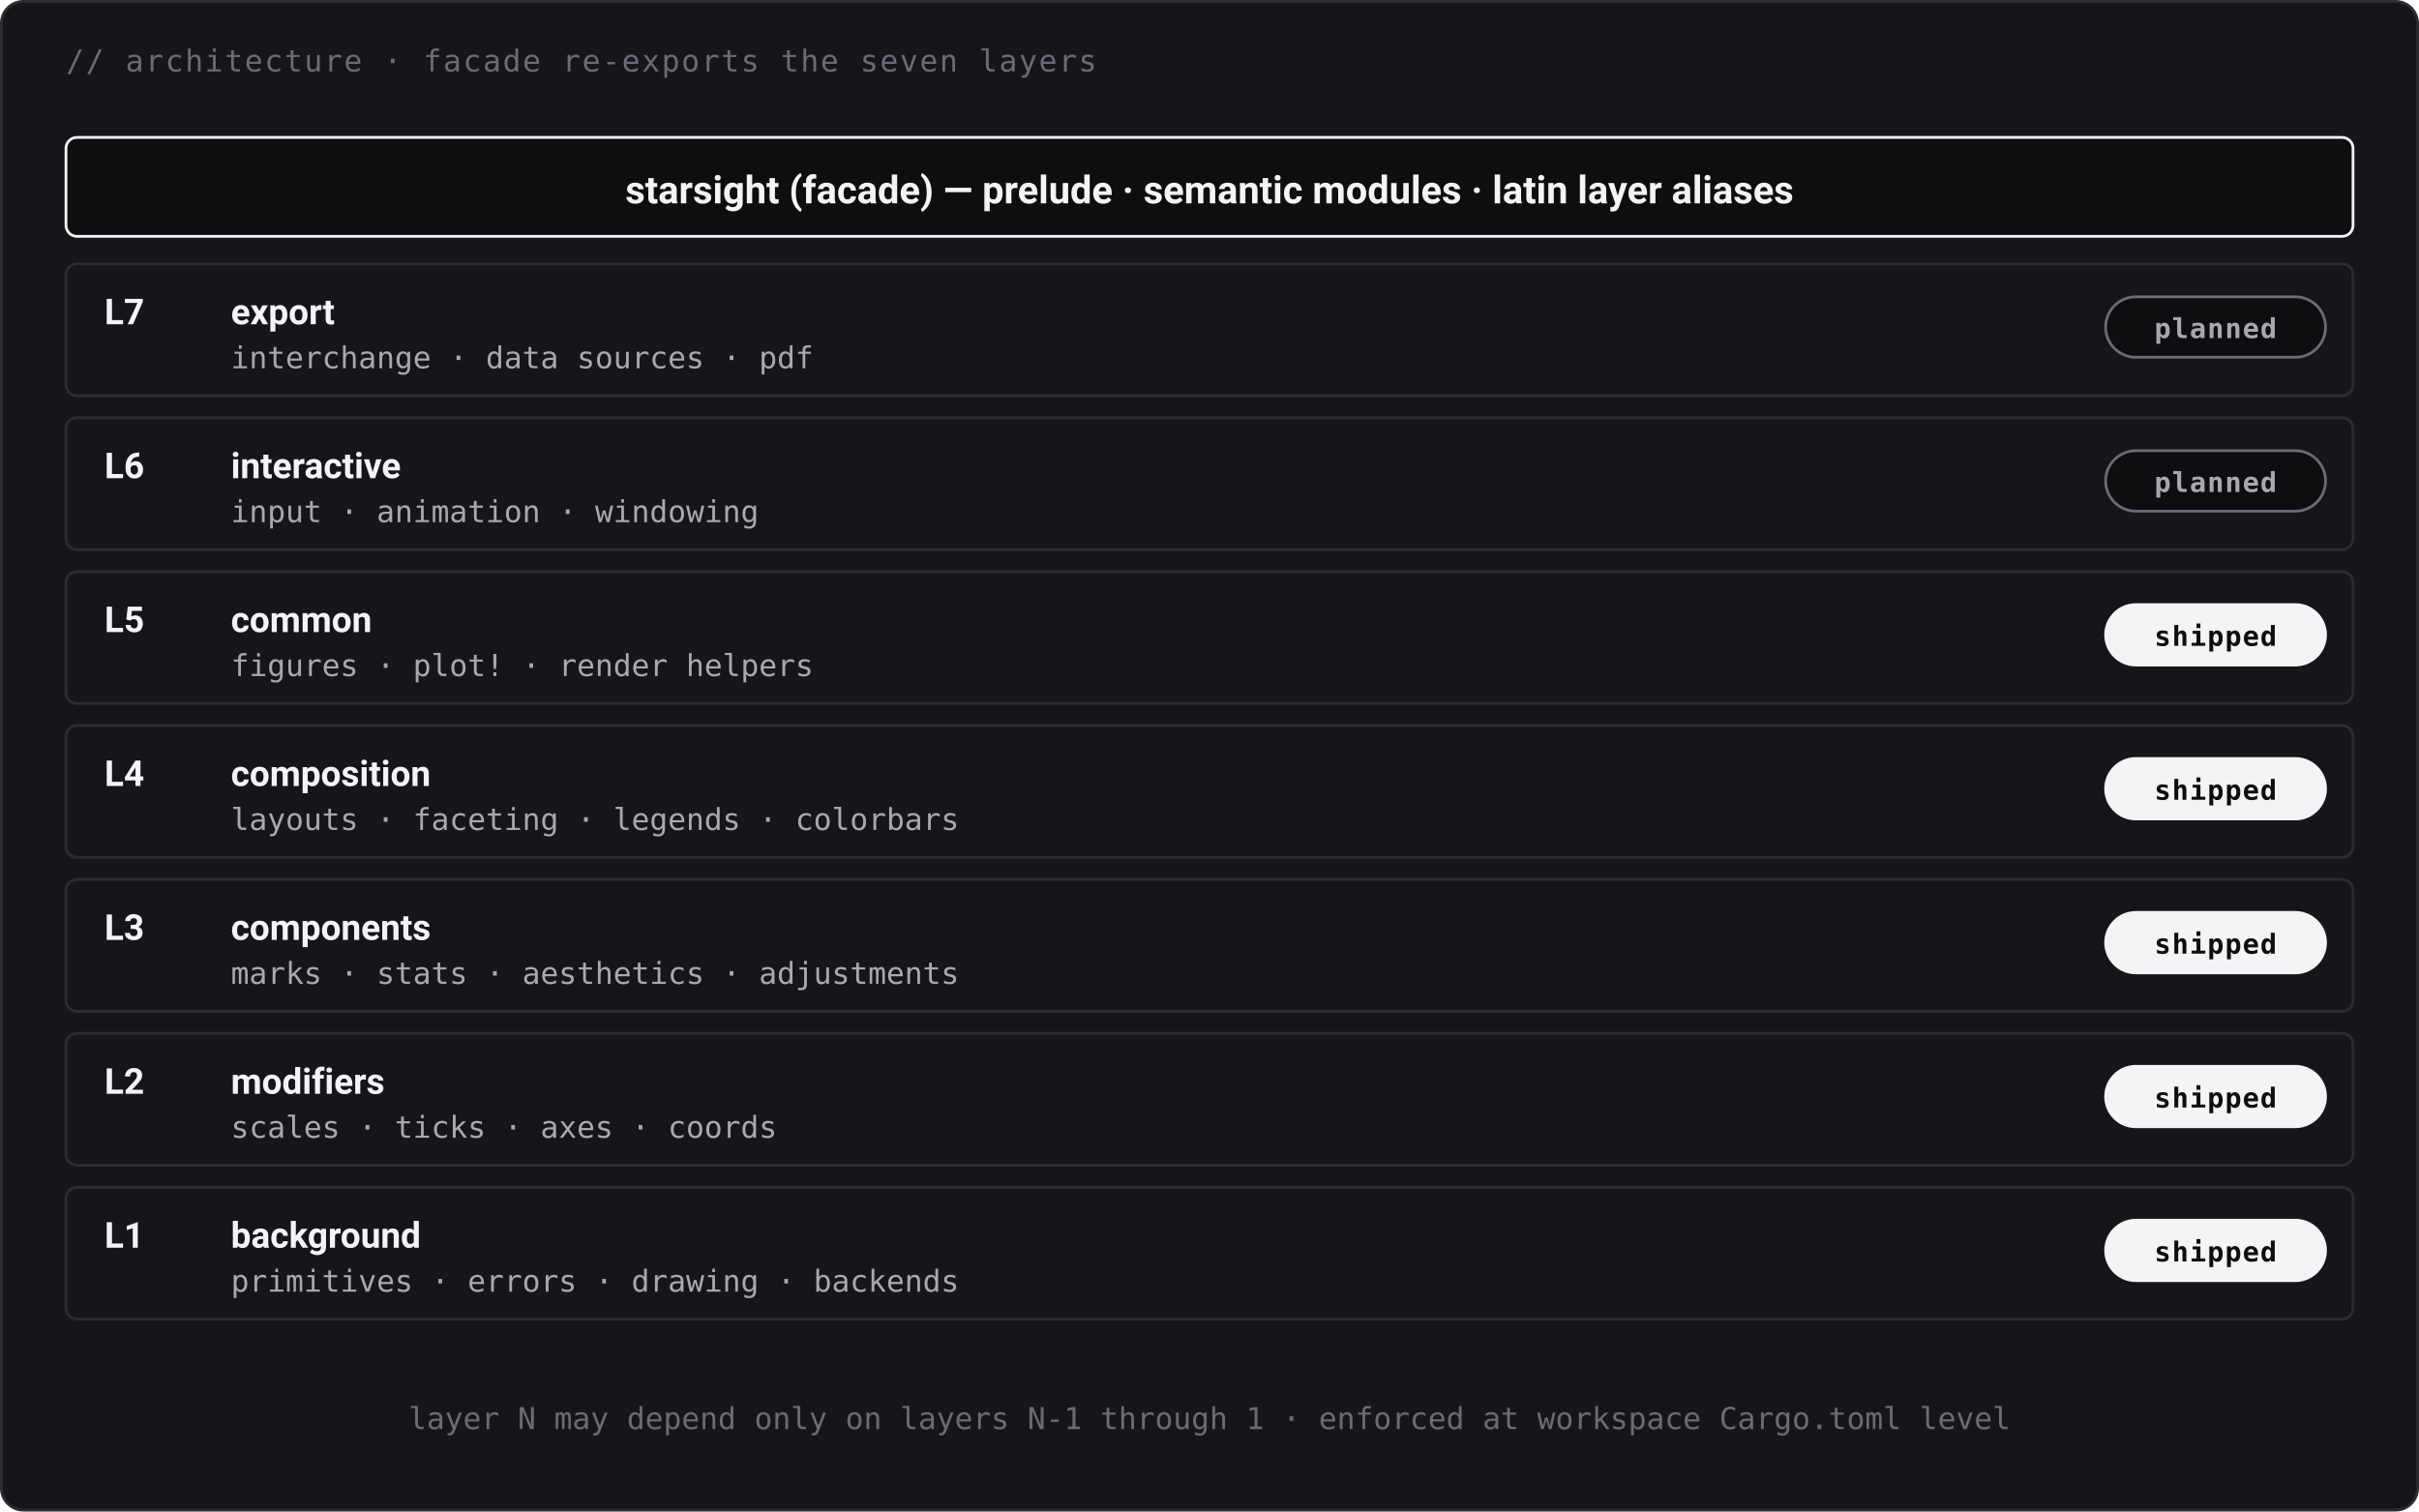
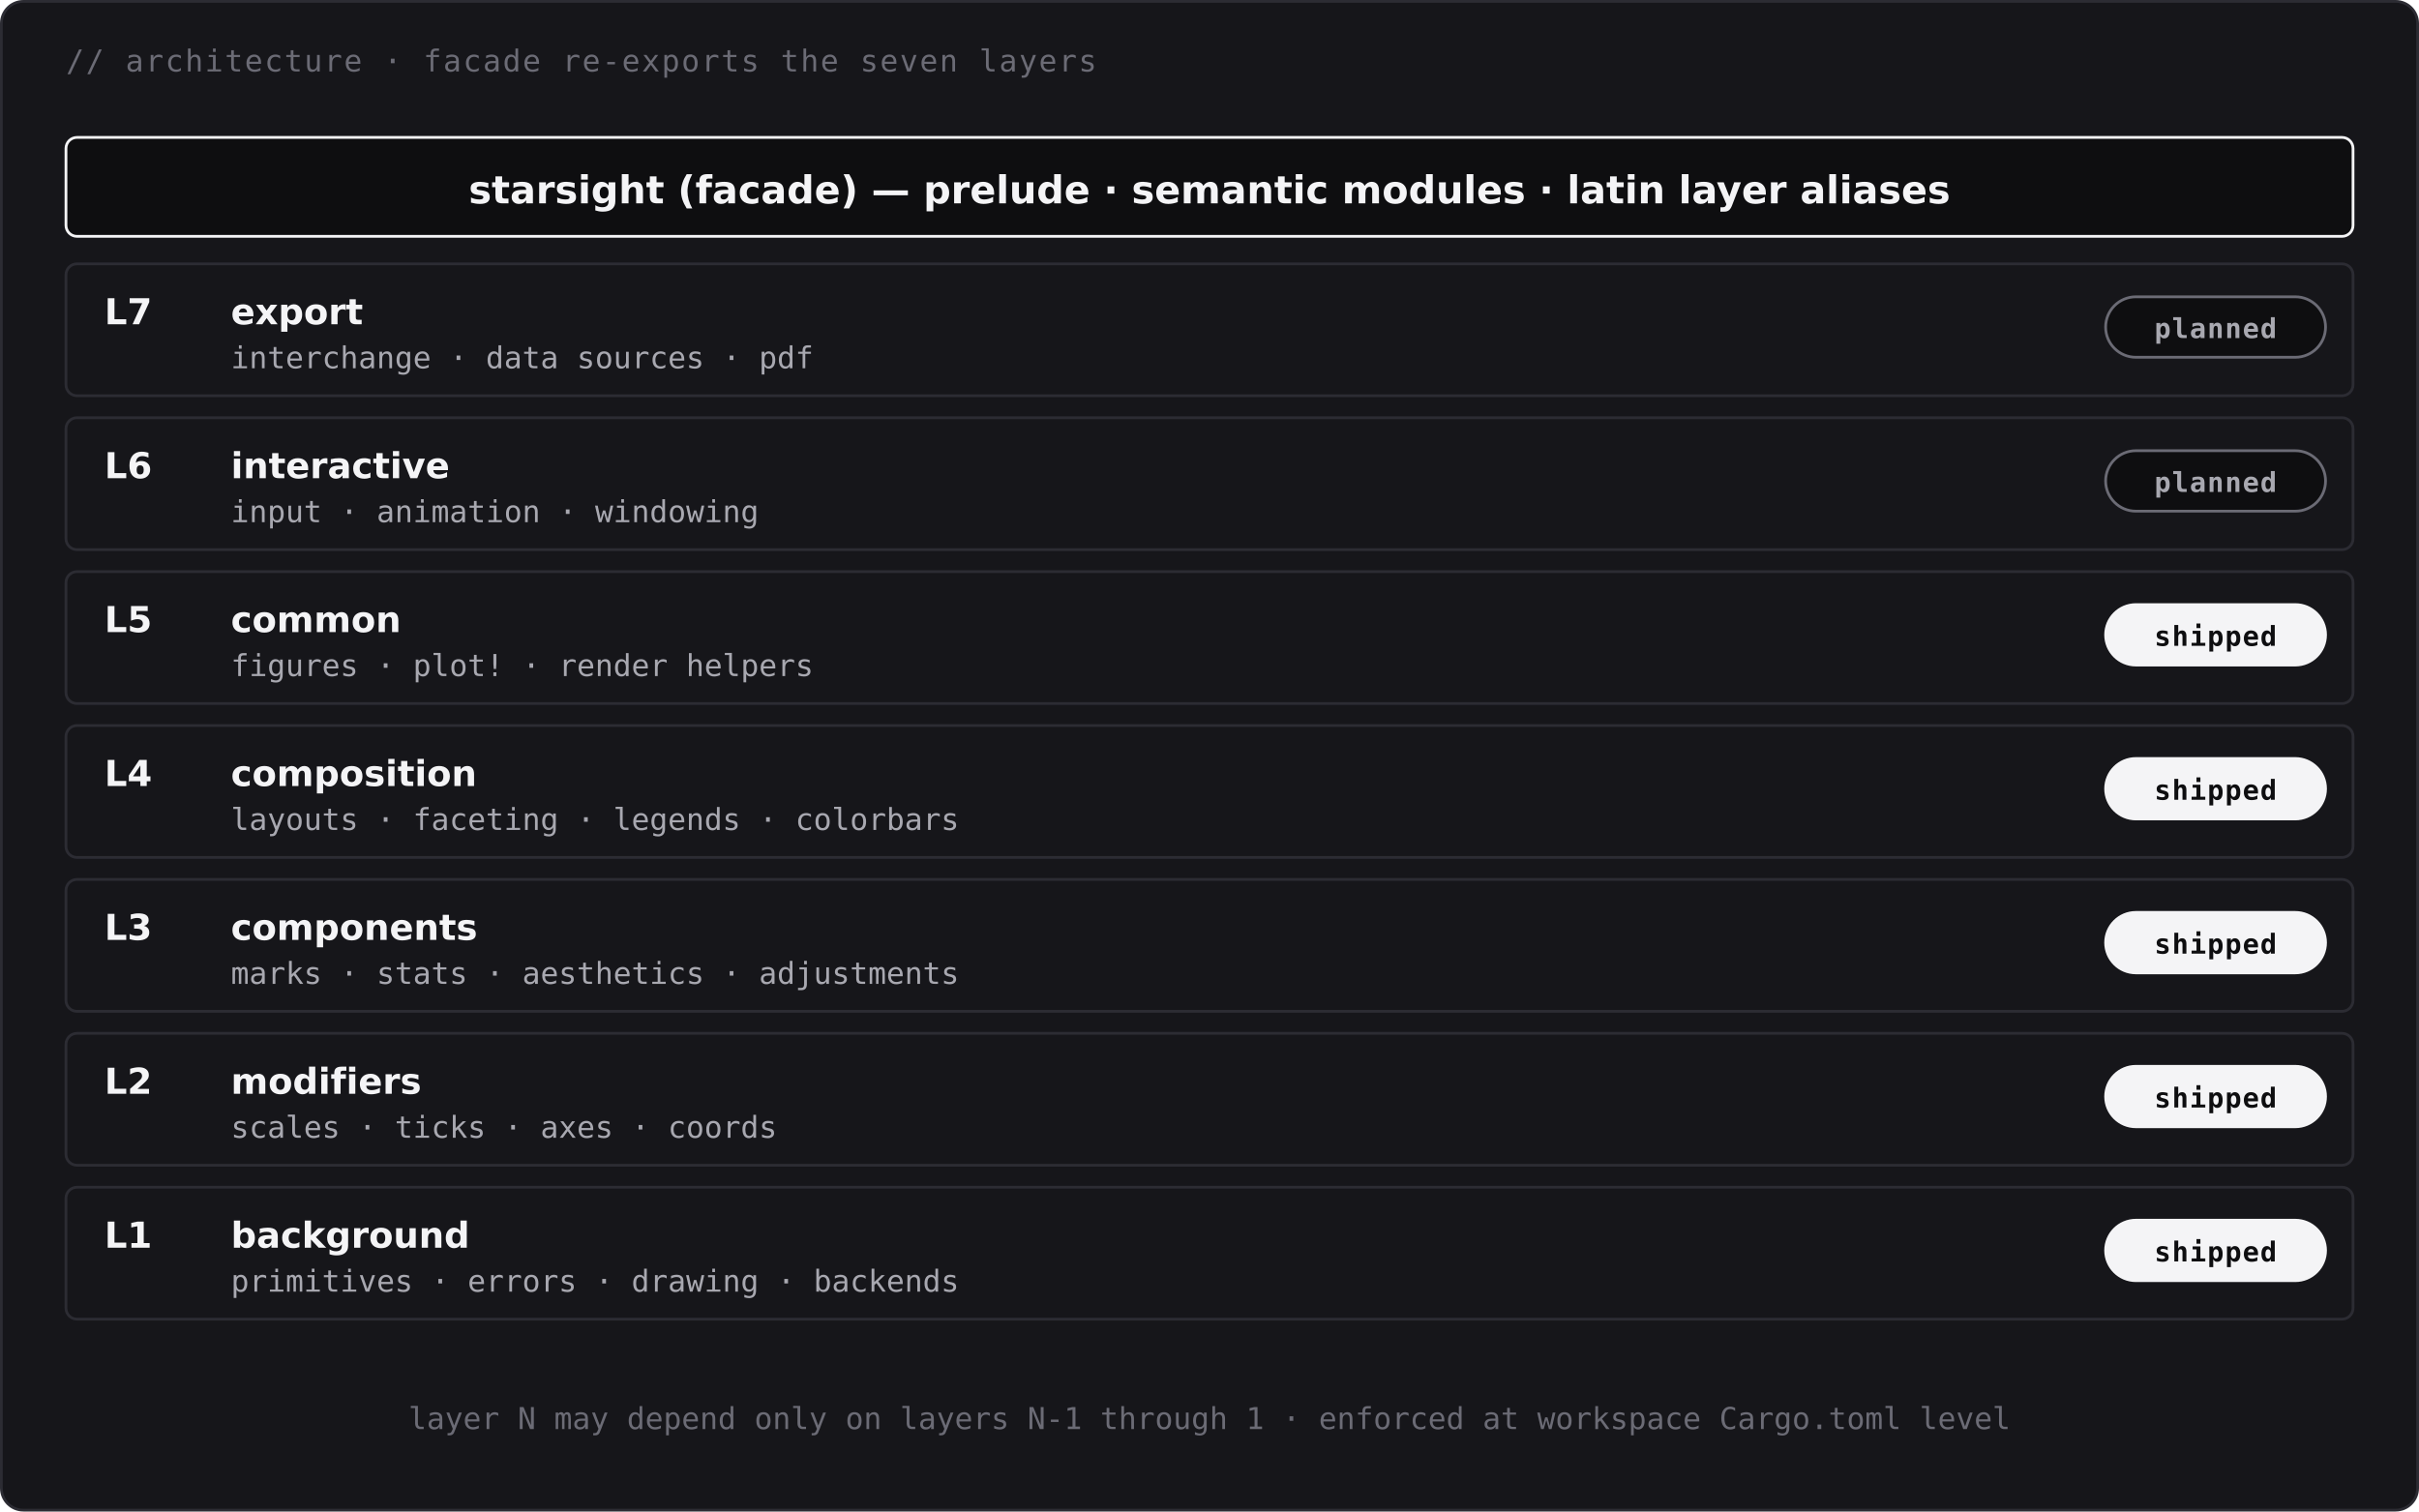
<svg xmlns="http://www.w3.org/2000/svg" height="auto" aria-label="starsight architecture · 7 layers · facade re-exports · L_n may depend only on L_1..L_{n-1}" viewBox="0 0 880 550">
  <rect width="879" height="549" x=".5" y=".5" fill="#16161a" stroke="#2c2c33" rx="8" />
-   <text x="24" y="26" fill="#6b6b75" font-family="ui-monospace, SFMono-Regular, Menlo, Consolas, monospace" font-size="11" letter-spacing=".6">// architecture · facade re-exports the seven layers</text>
+   <text x="24" y="26" fill="#6b6b75" font-family="&quot;DejaVu Sans Mono&quot;, ui-monospace, SFMono-Regular, Menlo, Consolas, monospace" font-size="11" letter-spacing=".6">// architecture · facade re-exports the seven layers</text>
  <rect width="832" height="36" x="24" y="50" fill="#0e0e10" stroke="#f4f4f6" rx="4" />
-   <text x="440" y="74" fill="#f4f4f6" font-family="-apple-system, BlinkMacSystemFont, &quot;Segoe UI&quot;, Roboto, Helvetica, Arial, sans-serif" font-size="14" font-weight="700" text-anchor="middle">starsight (facade) — prelude · semantic modules · latin layer aliases</text>
+   <text x="440" y="74" fill="#f4f4f6" font-family="&quot;DejaVu Sans&quot;, -apple-system, BlinkMacSystemFont, &quot;Segoe UI&quot;, Roboto, Helvetica, Arial, sans-serif" font-size="14" font-weight="700" text-anchor="middle">starsight (facade) — prelude · semantic modules · latin layer aliases</text>
  <rect width="832" height="48" x="24" y="96" fill="#16161a" stroke="#2c2c33" rx="4" />
-   <text x="38" y="118" fill="#f4f4f6" font-family="-apple-system, BlinkMacSystemFont, &quot;Segoe UI&quot;, Roboto, Helvetica, Arial, sans-serif" font-size="13" font-weight="700">L7</text>
-   <text x="84" y="118" fill="#f4f4f6" font-family="-apple-system, BlinkMacSystemFont, &quot;Segoe UI&quot;, Roboto, Helvetica, Arial, sans-serif" font-size="13" font-weight="700">export</text>
-   <text x="84" y="134" fill="#a8a8b0" font-family="ui-monospace, SFMono-Regular, Menlo, Consolas, monospace" font-size="11">interchange · data sources · pdf</text>
+   <text x="38" y="118" fill="#f4f4f6" font-family="&quot;DejaVu Sans&quot;, -apple-system, BlinkMacSystemFont, &quot;Segoe UI&quot;, Roboto, Helvetica, Arial, sans-serif" font-size="13" font-weight="700">L7</text>
+   <text x="84" y="118" fill="#f4f4f6" font-family="&quot;DejaVu Sans&quot;, -apple-system, BlinkMacSystemFont, &quot;Segoe UI&quot;, Roboto, Helvetica, Arial, sans-serif" font-size="13" font-weight="700">export</text>
+   <text x="84" y="134" fill="#a8a8b0" font-family="&quot;DejaVu Sans Mono&quot;, ui-monospace, SFMono-Regular, Menlo, Consolas, monospace" font-size="11">interchange · data sources · pdf</text>
  <rect width="80" height="22" x="766" y="108" fill="#0e0e10" stroke="#6b6b75" rx="11" />
-   <text x="806" y="123" fill="#a8a8b0" font-family="ui-monospace, SFMono-Regular, Menlo, Consolas, monospace" font-size="10" font-weight="700" letter-spacing=".4" text-anchor="middle">planned</text>
+   <text x="806" y="123" fill="#a8a8b0" font-family="&quot;DejaVu Sans Mono&quot;, ui-monospace, SFMono-Regular, Menlo, Consolas, monospace" font-size="10" font-weight="700" letter-spacing=".4" text-anchor="middle">planned</text>
  <rect width="832" height="48" x="24" y="152" fill="#16161a" stroke="#2c2c33" rx="4" />
-   <text x="38" y="174" fill="#f4f4f6" font-family="-apple-system, BlinkMacSystemFont, &quot;Segoe UI&quot;, Roboto, Helvetica, Arial, sans-serif" font-size="13" font-weight="700">L6</text>
-   <text x="84" y="174" fill="#f4f4f6" font-family="-apple-system, BlinkMacSystemFont, &quot;Segoe UI&quot;, Roboto, Helvetica, Arial, sans-serif" font-size="13" font-weight="700">interactive</text>
-   <text x="84" y="190" fill="#a8a8b0" font-family="ui-monospace, SFMono-Regular, Menlo, Consolas, monospace" font-size="11">input · animation · windowing</text>
+   <text x="38" y="174" fill="#f4f4f6" font-family="&quot;DejaVu Sans&quot;, -apple-system, BlinkMacSystemFont, &quot;Segoe UI&quot;, Roboto, Helvetica, Arial, sans-serif" font-size="13" font-weight="700">L6</text>
+   <text x="84" y="174" fill="#f4f4f6" font-family="&quot;DejaVu Sans&quot;, -apple-system, BlinkMacSystemFont, &quot;Segoe UI&quot;, Roboto, Helvetica, Arial, sans-serif" font-size="13" font-weight="700">interactive</text>
+   <text x="84" y="190" fill="#a8a8b0" font-family="&quot;DejaVu Sans Mono&quot;, ui-monospace, SFMono-Regular, Menlo, Consolas, monospace" font-size="11">input · animation · windowing</text>
  <rect width="80" height="22" x="766" y="164" fill="#0e0e10" stroke="#6b6b75" rx="11" />
-   <text x="806" y="179" fill="#a8a8b0" font-family="ui-monospace, SFMono-Regular, Menlo, Consolas, monospace" font-size="10" font-weight="700" letter-spacing=".4" text-anchor="middle">planned</text>
+   <text x="806" y="179" fill="#a8a8b0" font-family="&quot;DejaVu Sans Mono&quot;, ui-monospace, SFMono-Regular, Menlo, Consolas, monospace" font-size="10" font-weight="700" letter-spacing=".4" text-anchor="middle">planned</text>
  <rect width="832" height="48" x="24" y="208" fill="#16161a" stroke="#2c2c33" rx="4" />
-   <text x="38" y="230" fill="#f4f4f6" font-family="-apple-system, BlinkMacSystemFont, &quot;Segoe UI&quot;, Roboto, Helvetica, Arial, sans-serif" font-size="13" font-weight="700">L5</text>
-   <text x="84" y="230" fill="#f4f4f6" font-family="-apple-system, BlinkMacSystemFont, &quot;Segoe UI&quot;, Roboto, Helvetica, Arial, sans-serif" font-size="13" font-weight="700">common</text>
-   <text x="84" y="246" fill="#a8a8b0" font-family="ui-monospace, SFMono-Regular, Menlo, Consolas, monospace" font-size="11">figures · plot! · render helpers</text>
+   <text x="38" y="230" fill="#f4f4f6" font-family="&quot;DejaVu Sans&quot;, -apple-system, BlinkMacSystemFont, &quot;Segoe UI&quot;, Roboto, Helvetica, Arial, sans-serif" font-size="13" font-weight="700">L5</text>
+   <text x="84" y="230" fill="#f4f4f6" font-family="&quot;DejaVu Sans&quot;, -apple-system, BlinkMacSystemFont, &quot;Segoe UI&quot;, Roboto, Helvetica, Arial, sans-serif" font-size="13" font-weight="700">common</text>
+   <text x="84" y="246" fill="#a8a8b0" font-family="&quot;DejaVu Sans Mono&quot;, ui-monospace, SFMono-Regular, Menlo, Consolas, monospace" font-size="11">figures · plot! · render helpers</text>
  <rect width="80" height="22" x="766" y="220" fill="#f4f4f6" stroke="#f4f4f6" rx="11" />
-   <text x="806" y="235" fill="#0e0e10" font-family="ui-monospace, SFMono-Regular, Menlo, Consolas, monospace" font-size="10" font-weight="700" letter-spacing=".4" text-anchor="middle">shipped</text>
+   <text x="806" y="235" fill="#0e0e10" font-family="&quot;DejaVu Sans Mono&quot;, ui-monospace, SFMono-Regular, Menlo, Consolas, monospace" font-size="10" font-weight="700" letter-spacing=".4" text-anchor="middle">shipped</text>
  <rect width="832" height="48" x="24" y="264" fill="#16161a" stroke="#2c2c33" rx="4" />
-   <text x="38" y="286" fill="#f4f4f6" font-family="-apple-system, BlinkMacSystemFont, &quot;Segoe UI&quot;, Roboto, Helvetica, Arial, sans-serif" font-size="13" font-weight="700">L4</text>
-   <text x="84" y="286" fill="#f4f4f6" font-family="-apple-system, BlinkMacSystemFont, &quot;Segoe UI&quot;, Roboto, Helvetica, Arial, sans-serif" font-size="13" font-weight="700">composition</text>
-   <text x="84" y="302" fill="#a8a8b0" font-family="ui-monospace, SFMono-Regular, Menlo, Consolas, monospace" font-size="11">layouts · faceting · legends · colorbars</text>
+   <text x="38" y="286" fill="#f4f4f6" font-family="&quot;DejaVu Sans&quot;, -apple-system, BlinkMacSystemFont, &quot;Segoe UI&quot;, Roboto, Helvetica, Arial, sans-serif" font-size="13" font-weight="700">L4</text>
+   <text x="84" y="286" fill="#f4f4f6" font-family="&quot;DejaVu Sans&quot;, -apple-system, BlinkMacSystemFont, &quot;Segoe UI&quot;, Roboto, Helvetica, Arial, sans-serif" font-size="13" font-weight="700">composition</text>
+   <text x="84" y="302" fill="#a8a8b0" font-family="&quot;DejaVu Sans Mono&quot;, ui-monospace, SFMono-Regular, Menlo, Consolas, monospace" font-size="11">layouts · faceting · legends · colorbars</text>
  <rect width="80" height="22" x="766" y="276" fill="#f4f4f6" stroke="#f4f4f6" rx="11" />
-   <text x="806" y="291" fill="#0e0e10" font-family="ui-monospace, SFMono-Regular, Menlo, Consolas, monospace" font-size="10" font-weight="700" letter-spacing=".4" text-anchor="middle">shipped</text>
+   <text x="806" y="291" fill="#0e0e10" font-family="&quot;DejaVu Sans Mono&quot;, ui-monospace, SFMono-Regular, Menlo, Consolas, monospace" font-size="10" font-weight="700" letter-spacing=".4" text-anchor="middle">shipped</text>
  <rect width="832" height="48" x="24" y="320" fill="#16161a" stroke="#2c2c33" rx="4" />
-   <text x="38" y="342" fill="#f4f4f6" font-family="-apple-system, BlinkMacSystemFont, &quot;Segoe UI&quot;, Roboto, Helvetica, Arial, sans-serif" font-size="13" font-weight="700">L3</text>
-   <text x="84" y="342" fill="#f4f4f6" font-family="-apple-system, BlinkMacSystemFont, &quot;Segoe UI&quot;, Roboto, Helvetica, Arial, sans-serif" font-size="13" font-weight="700">components</text>
-   <text x="84" y="358" fill="#a8a8b0" font-family="ui-monospace, SFMono-Regular, Menlo, Consolas, monospace" font-size="11">marks · stats · aesthetics · adjustments</text>
+   <text x="38" y="342" fill="#f4f4f6" font-family="&quot;DejaVu Sans&quot;, -apple-system, BlinkMacSystemFont, &quot;Segoe UI&quot;, Roboto, Helvetica, Arial, sans-serif" font-size="13" font-weight="700">L3</text>
+   <text x="84" y="342" fill="#f4f4f6" font-family="&quot;DejaVu Sans&quot;, -apple-system, BlinkMacSystemFont, &quot;Segoe UI&quot;, Roboto, Helvetica, Arial, sans-serif" font-size="13" font-weight="700">components</text>
+   <text x="84" y="358" fill="#a8a8b0" font-family="&quot;DejaVu Sans Mono&quot;, ui-monospace, SFMono-Regular, Menlo, Consolas, monospace" font-size="11">marks · stats · aesthetics · adjustments</text>
  <rect width="80" height="22" x="766" y="332" fill="#f4f4f6" stroke="#f4f4f6" rx="11" />
-   <text x="806" y="347" fill="#0e0e10" font-family="ui-monospace, SFMono-Regular, Menlo, Consolas, monospace" font-size="10" font-weight="700" letter-spacing=".4" text-anchor="middle">shipped</text>
+   <text x="806" y="347" fill="#0e0e10" font-family="&quot;DejaVu Sans Mono&quot;, ui-monospace, SFMono-Regular, Menlo, Consolas, monospace" font-size="10" font-weight="700" letter-spacing=".4" text-anchor="middle">shipped</text>
  <rect width="832" height="48" x="24" y="376" fill="#16161a" stroke="#2c2c33" rx="4" />
-   <text x="38" y="398" fill="#f4f4f6" font-family="-apple-system, BlinkMacSystemFont, &quot;Segoe UI&quot;, Roboto, Helvetica, Arial, sans-serif" font-size="13" font-weight="700">L2</text>
-   <text x="84" y="398" fill="#f4f4f6" font-family="-apple-system, BlinkMacSystemFont, &quot;Segoe UI&quot;, Roboto, Helvetica, Arial, sans-serif" font-size="13" font-weight="700">modifiers</text>
-   <text x="84" y="414" fill="#a8a8b0" font-family="ui-monospace, SFMono-Regular, Menlo, Consolas, monospace" font-size="11">scales · ticks · axes · coords</text>
+   <text x="38" y="398" fill="#f4f4f6" font-family="&quot;DejaVu Sans&quot;, -apple-system, BlinkMacSystemFont, &quot;Segoe UI&quot;, Roboto, Helvetica, Arial, sans-serif" font-size="13" font-weight="700">L2</text>
+   <text x="84" y="398" fill="#f4f4f6" font-family="&quot;DejaVu Sans&quot;, -apple-system, BlinkMacSystemFont, &quot;Segoe UI&quot;, Roboto, Helvetica, Arial, sans-serif" font-size="13" font-weight="700">modifiers</text>
+   <text x="84" y="414" fill="#a8a8b0" font-family="&quot;DejaVu Sans Mono&quot;, ui-monospace, SFMono-Regular, Menlo, Consolas, monospace" font-size="11">scales · ticks · axes · coords</text>
  <rect width="80" height="22" x="766" y="388" fill="#f4f4f6" stroke="#f4f4f6" rx="11" />
-   <text x="806" y="403" fill="#0e0e10" font-family="ui-monospace, SFMono-Regular, Menlo, Consolas, monospace" font-size="10" font-weight="700" letter-spacing=".4" text-anchor="middle">shipped</text>
+   <text x="806" y="403" fill="#0e0e10" font-family="&quot;DejaVu Sans Mono&quot;, ui-monospace, SFMono-Regular, Menlo, Consolas, monospace" font-size="10" font-weight="700" letter-spacing=".4" text-anchor="middle">shipped</text>
  <rect width="832" height="48" x="24" y="432" fill="#16161a" stroke="#2c2c33" rx="4" />
-   <text x="38" y="454" fill="#f4f4f6" font-family="-apple-system, BlinkMacSystemFont, &quot;Segoe UI&quot;, Roboto, Helvetica, Arial, sans-serif" font-size="13" font-weight="700">L1</text>
-   <text x="84" y="454" fill="#f4f4f6" font-family="-apple-system, BlinkMacSystemFont, &quot;Segoe UI&quot;, Roboto, Helvetica, Arial, sans-serif" font-size="13" font-weight="700">background</text>
-   <text x="84" y="470" fill="#a8a8b0" font-family="ui-monospace, SFMono-Regular, Menlo, Consolas, monospace" font-size="11">primitives · errors · drawing · backends</text>
+   <text x="38" y="454" fill="#f4f4f6" font-family="&quot;DejaVu Sans&quot;, -apple-system, BlinkMacSystemFont, &quot;Segoe UI&quot;, Roboto, Helvetica, Arial, sans-serif" font-size="13" font-weight="700">L1</text>
+   <text x="84" y="454" fill="#f4f4f6" font-family="&quot;DejaVu Sans&quot;, -apple-system, BlinkMacSystemFont, &quot;Segoe UI&quot;, Roboto, Helvetica, Arial, sans-serif" font-size="13" font-weight="700">background</text>
+   <text x="84" y="470" fill="#a8a8b0" font-family="&quot;DejaVu Sans Mono&quot;, ui-monospace, SFMono-Regular, Menlo, Consolas, monospace" font-size="11">primitives · errors · drawing · backends</text>
  <rect width="80" height="22" x="766" y="444" fill="#f4f4f6" stroke="#f4f4f6" rx="11" />
-   <text x="806" y="459" fill="#0e0e10" font-family="ui-monospace, SFMono-Regular, Menlo, Consolas, monospace" font-size="10" font-weight="700" letter-spacing=".4" text-anchor="middle">shipped</text>
-   <text x="440" y="520" fill="#6b6b75" font-family="ui-monospace, SFMono-Regular, Menlo, Consolas, monospace" font-size="11" text-anchor="middle">layer N may depend only on layers N-1 through 1 · enforced at workspace Cargo.toml level</text>
+   <text x="806" y="459" fill="#0e0e10" font-family="&quot;DejaVu Sans Mono&quot;, ui-monospace, SFMono-Regular, Menlo, Consolas, monospace" font-size="10" font-weight="700" letter-spacing=".4" text-anchor="middle">shipped</text>
+   <text x="440" y="520" fill="#6b6b75" font-family="&quot;DejaVu Sans Mono&quot;, ui-monospace, SFMono-Regular, Menlo, Consolas, monospace" font-size="11" text-anchor="middle">layer N may depend only on layers N-1 through 1 · enforced at workspace Cargo.toml level</text>
</svg>
